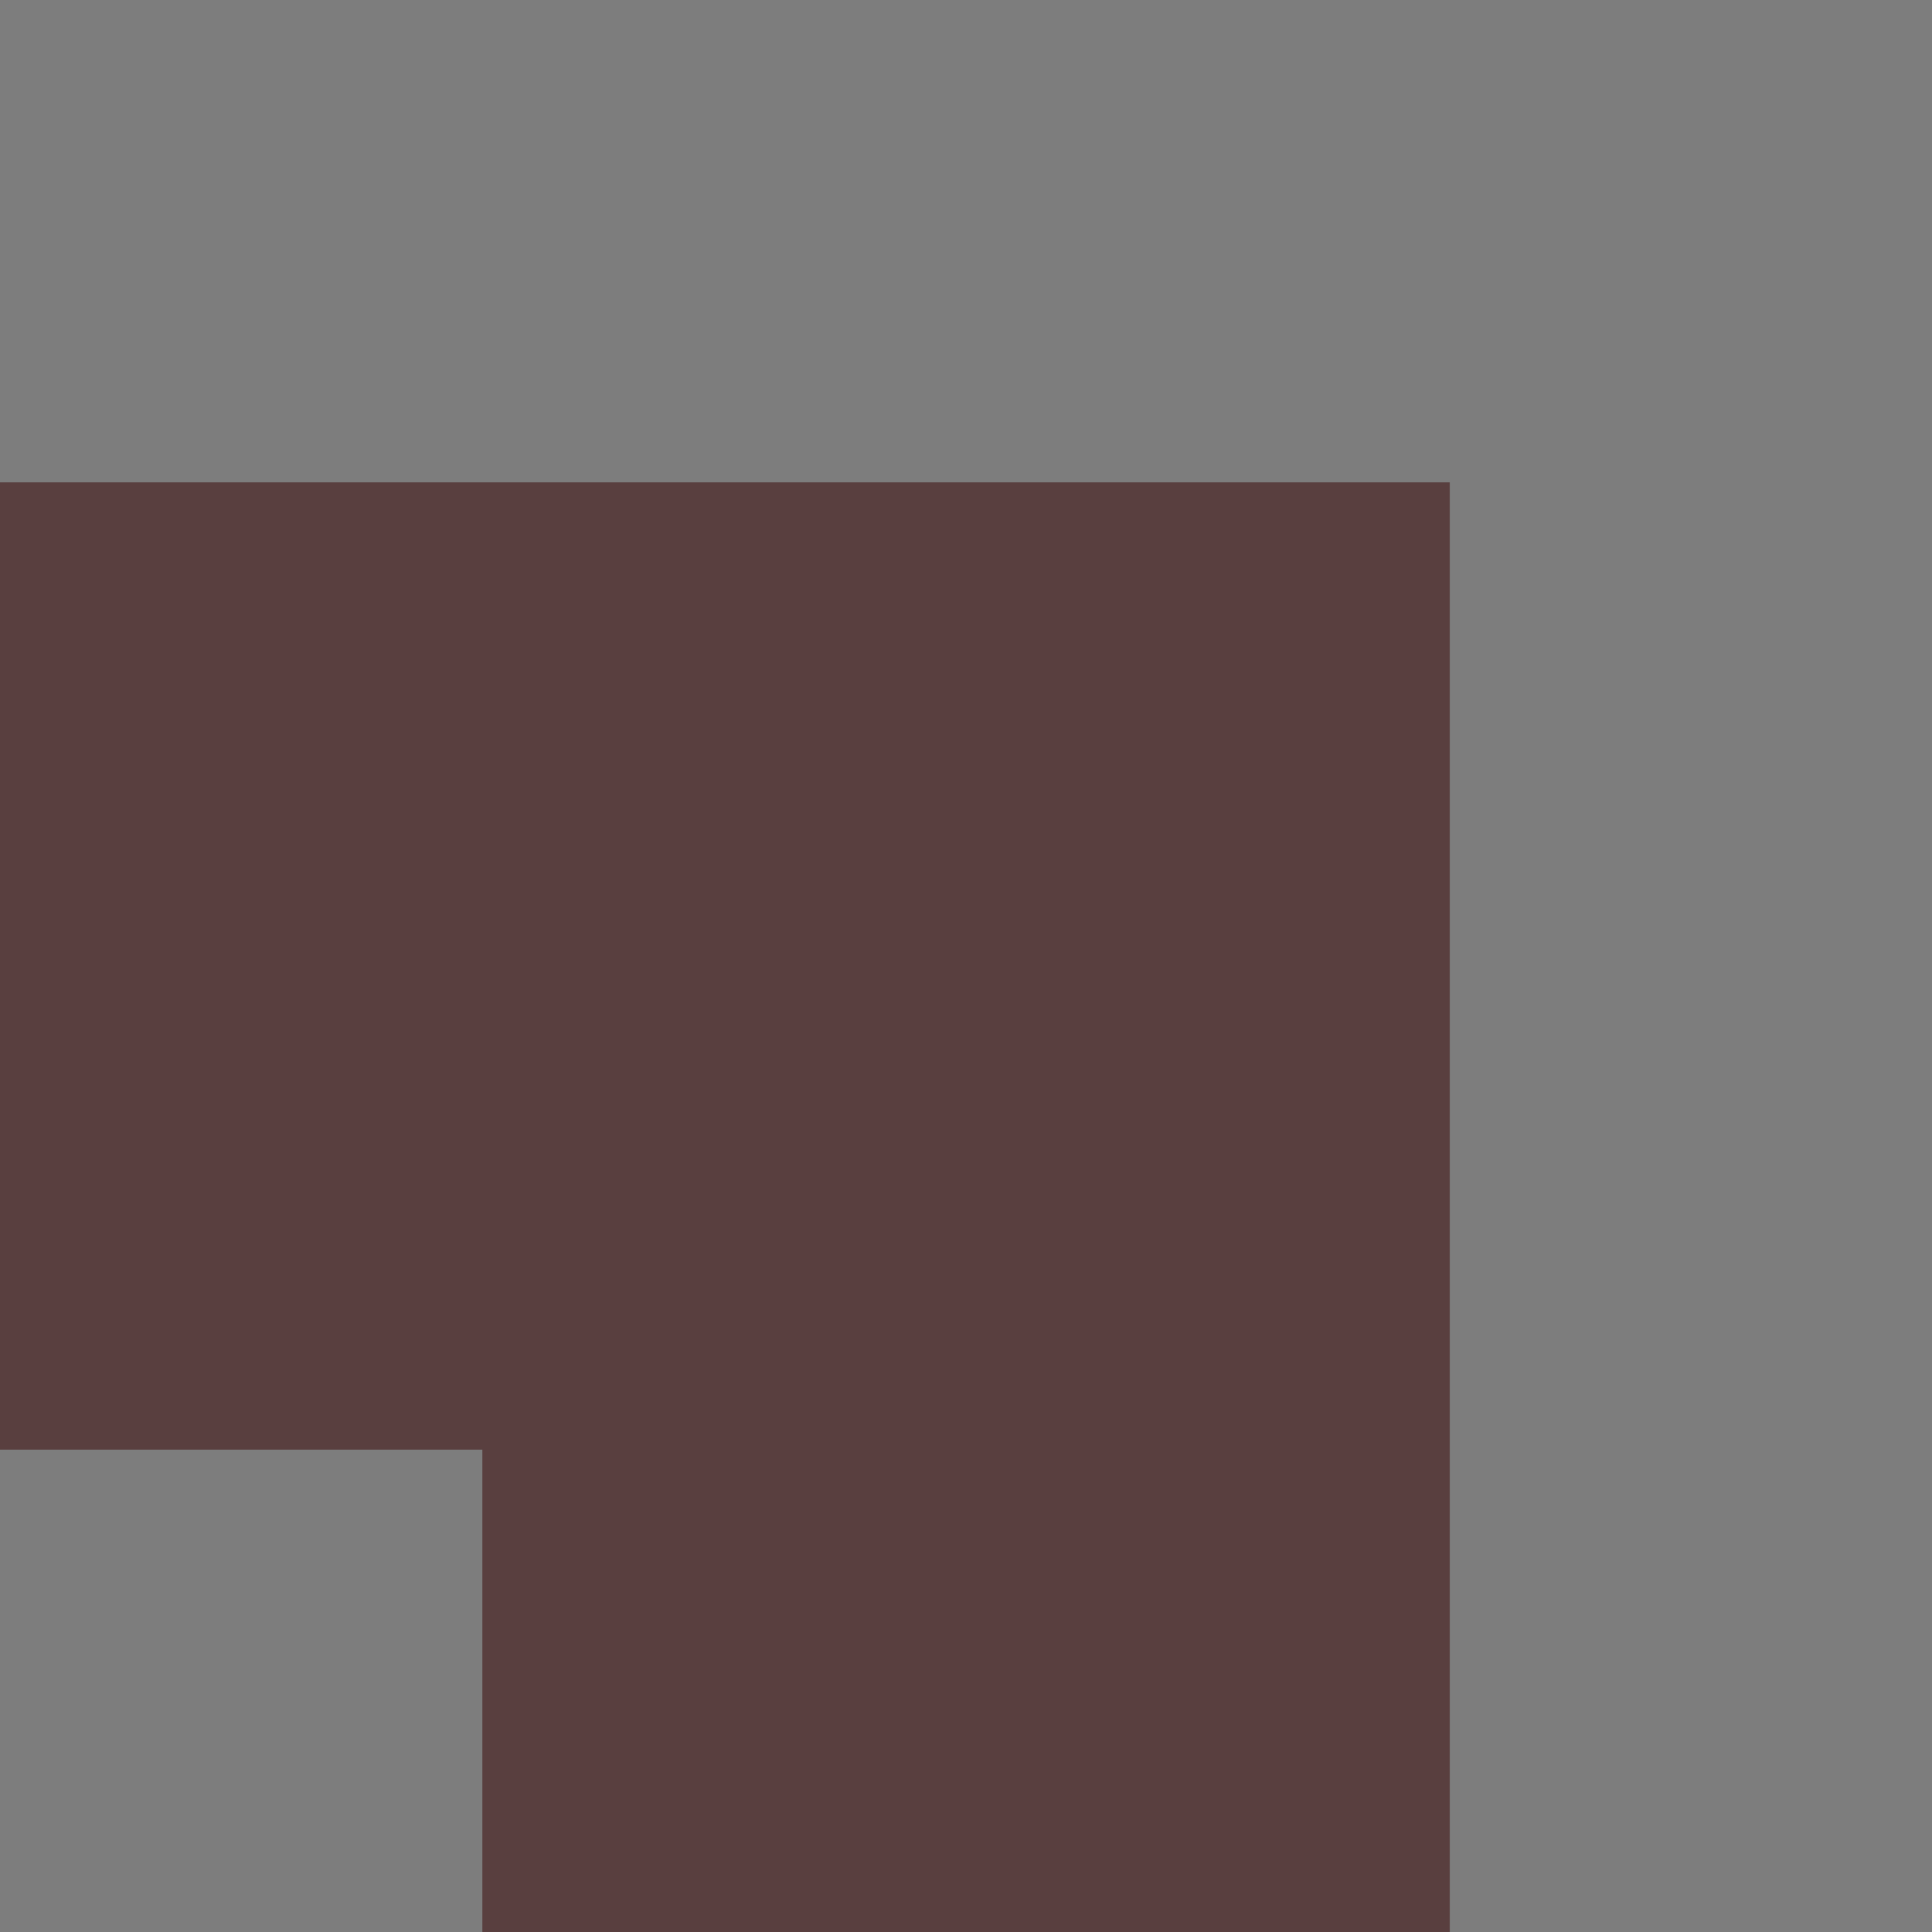
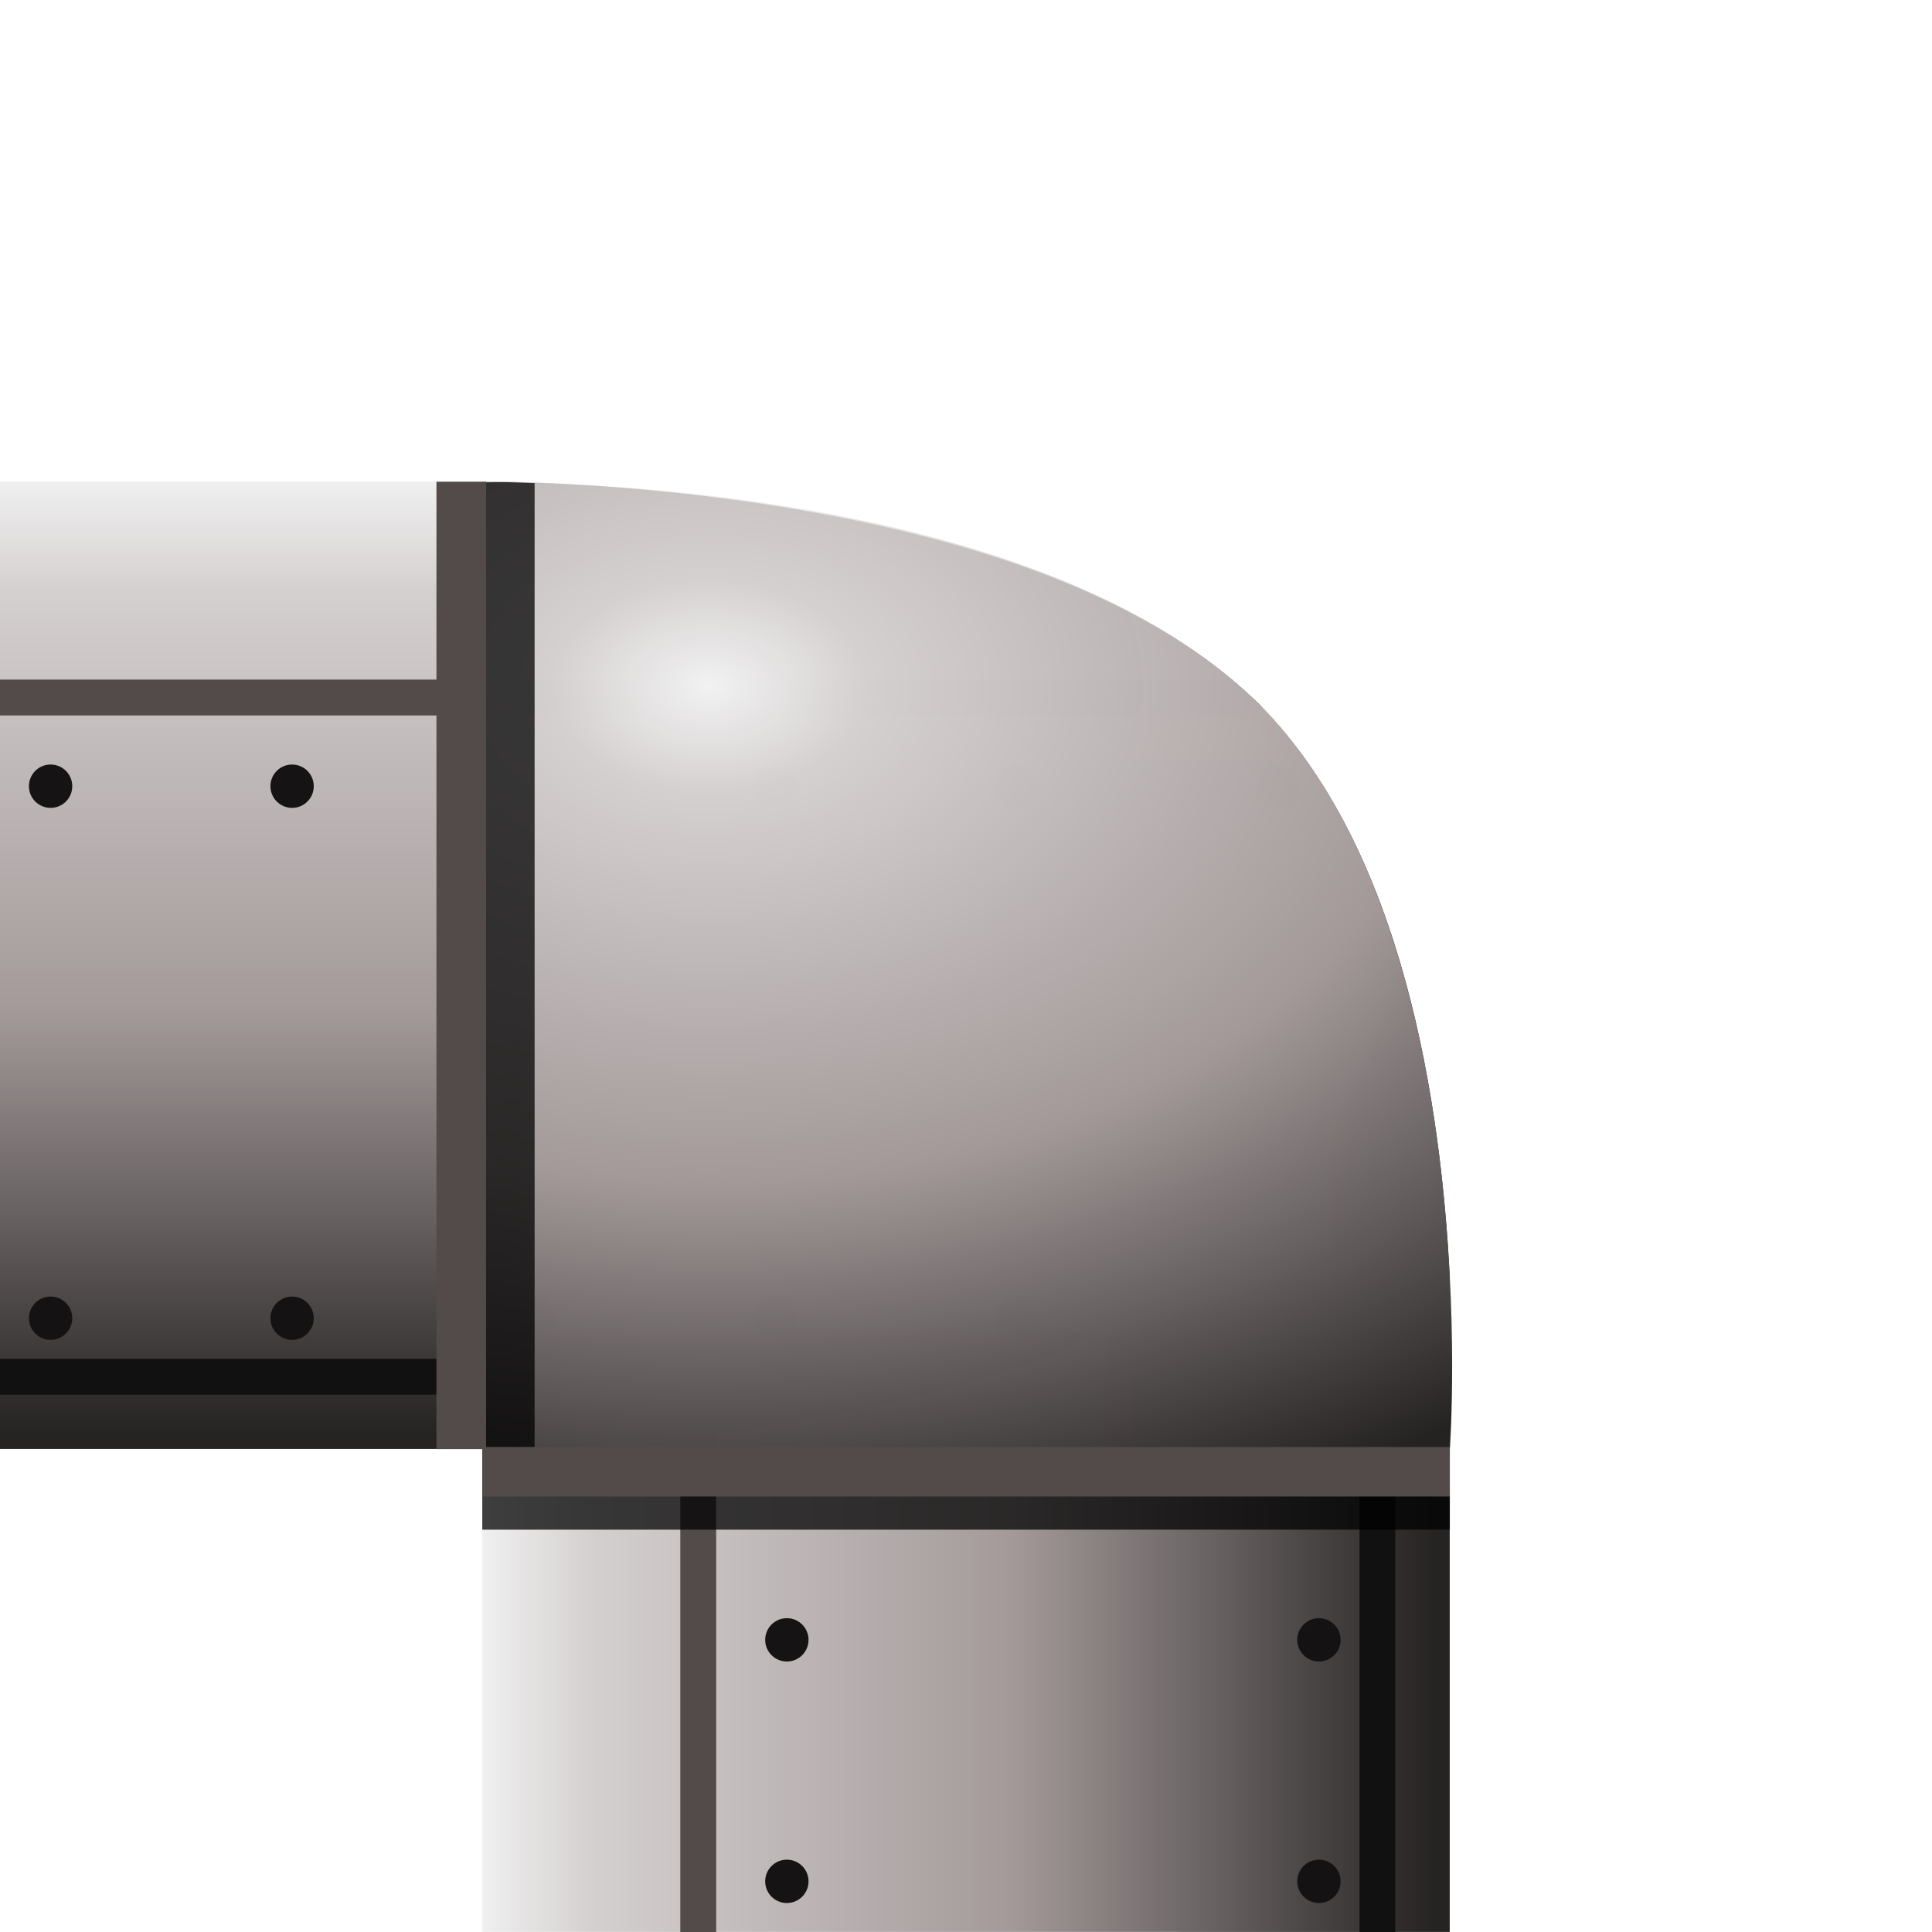
- <svg xmlns="http://www.w3.org/2000/svg" width="32" height="32" viewBox="0 0 32 32" version="1.1" id="svg8">
-   <defs id="defs2" />
+ <svg xmlns="http://www.w3.org/2000/svg" xmlns:xlink="http://www.w3.org/1999/xlink" width="32" height="32" viewBox="0 0 32 32" version="1.1" id="svg8">
+   <defs id="defs2">
+     <linearGradient xlink:href="#linearGradient4751" id="linearGradient4753" x1="22.207" y1="1098.375" x2="22.207" y2="1114.268" gradientUnits="userSpaceOnUse" gradientTransform="matrix(0,1.494713,1,0,-1090.498,1074.63)" />
+     <linearGradient id="linearGradient4751">
+       <stop style="stop-color:#f2f2f2;stop-opacity:1" offset="0" id="stop4747" />
+       <stop id="stop4757" offset="0.119" style="stop-color:#d5d0d0;stop-opacity:0.996" />
+       <stop id="stop4755" offset="0.557" style="stop-color:#a39999;stop-opacity:0.992" />
+       <stop style="stop-color:#252222;stop-opacity:0.996" offset="1" id="stop4749" />
+     </linearGradient>
+     <linearGradient xlink:href="#linearGradient4751" id="linearGradient4753-2" x1="22.207" y1="1098.375" x2="22.207" y2="1114.268" gradientUnits="userSpaceOnUse" gradientTransform="matrix(-1.494713,0,0,1,47.86876,-0.0097)" />
+     <radialGradient xlink:href="#linearGradient4751" id="radialGradient945" cx="14.849" cy="16.066" fx="14.849" fy="16.066" r="8.013" gradientTransform="matrix(-2.749643,0,0,-1.843296,52.57887,1131.475)" gradientUnits="userSpaceOnUse" />
+   </defs>
  <g id="layer1" transform="translate(0,-1090.5)">
-     <rect style="opacity:1;fill:#252525;fill-opacity:0.595;fill-rule:nonzero;stroke:none;stroke-width:1;stroke-linecap:butt;stroke-linejoin:miter;stroke-miterlimit:4;stroke-dasharray:none;stroke-dashoffset:0.5;stroke-opacity:1" id="rect4751" width="32" height="32" x="0" y="1090.5" />
-     <path style="opacity:1;fill:#593f3f;fill-opacity:1;fill-rule:nonzero;stroke:none;stroke-width:1;stroke-linecap:butt;stroke-linejoin:miter;stroke-miterlimit:4;stroke-dasharray:none;stroke-dashoffset:0.5;stroke-opacity:1" d="M 7.988,7.988 H -0.025 V 24.012 H 7.988 v 8.039 H 24.014 V 24.012 7.988 Z" transform="translate(0,1090.5)" id="rect4750" />
+     <path style="opacity:1;fill:url(#linearGradient4753);fill-opacity:1;fill-rule:nonzero;stroke:none;stroke-width:1;stroke-linecap:butt;stroke-linejoin:miter;stroke-miterlimit:4;stroke-dasharray:none;stroke-dashoffset:0.5;stroke-opacity:1" d="m 7.988,1122.498 v -8.053 -2.734 c 0.131,-2.812 0.739,-7.125 3.156,-9.543 1.224,-1.224 3.006,-2.039 4.855,-2.586 1.85,0.547 3.633,1.362 4.857,2.586 2.399,2.399 3.019,6.684 3.156,9.506 v 2.014 0.727 8.084 z" id="rect4750" />
+     <path style="opacity:1;fill:#131111;fill-opacity:0.996;fill-rule:nonzero;stroke:none;stroke-width:0.757;stroke-linecap:butt;stroke-linejoin:bevel;stroke-miterlimit:4;stroke-dasharray:none;stroke-dashoffset:0.5;stroke-opacity:1" d="m 22.518,1122.5 v -15.334 h 0.594 v 15.334 z" id="path8540" />
+     <path style="opacity:1;fill:#534a4a;fill-opacity:0.996;fill-rule:nonzero;stroke:none;stroke-width:0.836;stroke-linecap:butt;stroke-linejoin:bevel;stroke-miterlimit:4;stroke-dasharray:none;stroke-dashoffset:0.5;stroke-opacity:1" d="M 11.268,1122.5 V 1103.79 h 0.594 v 18.71 z" id="rect4812" />
+     <circle style="opacity:1;fill:#151313;fill-opacity:0.996;fill-rule:nonzero;stroke:none;stroke-width:0.8;stroke-linecap:butt;stroke-linejoin:bevel;stroke-miterlimit:4;stroke-dasharray:none;stroke-dashoffset:0.5;stroke-opacity:1" id="path4817" cx="-1107.315" cy="-18.969" r="0.359" transform="matrix(0,-1,-1,0,0,0)" />
+     <circle r="0.359" cy="13.033" cx="1121.661" id="circle4819" style="opacity:1;fill:#151313;fill-opacity:0.996;fill-rule:nonzero;stroke:none;stroke-width:0.8;stroke-linecap:butt;stroke-linejoin:bevel;stroke-miterlimit:4;stroke-dasharray:none;stroke-dashoffset:0.5;stroke-opacity:1" transform="matrix(0,1,1,0,0,0)" />
+     <circle style="opacity:1;fill:#151313;fill-opacity:0.996;fill-rule:nonzero;stroke:none;stroke-width:0.8;stroke-linecap:butt;stroke-linejoin:bevel;stroke-miterlimit:4;stroke-dasharray:none;stroke-dashoffset:0.5;stroke-opacity:1" id="circle4821" cx="1117.661" cy="13.033" r="0.359" transform="matrix(0,1,1,0,0,0)" />
+     <circle style="opacity:1;fill:#151313;fill-opacity:0.996;fill-rule:nonzero;stroke:none;stroke-width:0.8;stroke-linecap:butt;stroke-linejoin:bevel;stroke-miterlimit:4;stroke-dasharray:none;stroke-dashoffset:0.5;stroke-opacity:1" id="circle4825" cx="-1103.315" cy="-18.969" r="0.359" transform="matrix(0,-1,-1,0,0,0)" />
+     <circle r="0.359" cy="-10.156" cx="-1107.315" id="circle8530" style="opacity:1;fill:#151313;fill-opacity:0.996;fill-rule:nonzero;stroke:none;stroke-width:0.8;stroke-linecap:butt;stroke-linejoin:bevel;stroke-miterlimit:4;stroke-dasharray:none;stroke-dashoffset:0.5;stroke-opacity:1" transform="matrix(0,-1,-1,0,0,0)" />
+     <circle style="opacity:1;fill:#151313;fill-opacity:0.996;fill-rule:nonzero;stroke:none;stroke-width:0.8;stroke-linecap:butt;stroke-linejoin:bevel;stroke-miterlimit:4;stroke-dasharray:none;stroke-dashoffset:0.5;stroke-opacity:1" id="circle8532" cx="1121.661" cy="21.846" r="0.359" transform="matrix(0,1,1,0,0,0)" />
+     <circle r="0.359" cy="21.846" cx="1117.661" id="circle8534" style="opacity:1;fill:#151313;fill-opacity:0.996;fill-rule:nonzero;stroke:none;stroke-width:0.8;stroke-linecap:butt;stroke-linejoin:bevel;stroke-miterlimit:4;stroke-dasharray:none;stroke-dashoffset:0.5;stroke-opacity:1" transform="matrix(0,1,1,0,0,0)" />
+     <circle r="0.359" cy="-18.969" cx="-1111.628" id="circle849" style="opacity:1;fill:#151313;fill-opacity:0.996;fill-rule:nonzero;stroke:none;stroke-width:0.8;stroke-linecap:butt;stroke-linejoin:bevel;stroke-miterlimit:4;stroke-dasharray:none;stroke-dashoffset:0.5;stroke-opacity:1" transform="matrix(0,-1,-1,0,0,0)" />
+     <circle style="opacity:1;fill:#151313;fill-opacity:0.996;fill-rule:nonzero;stroke:none;stroke-width:0.8;stroke-linecap:butt;stroke-linejoin:bevel;stroke-miterlimit:4;stroke-dasharray:none;stroke-dashoffset:0.5;stroke-opacity:1" id="circle857" cx="-1111.628" cy="-10.156" r="0.359" transform="matrix(0,-1,-1,0,0,0)" />
+     <path style="opacity:1;fill:url(#linearGradient4753-2);fill-opacity:1;fill-rule:nonzero;stroke:none;stroke-width:1;stroke-linecap:butt;stroke-linejoin:miter;stroke-miterlimit:4;stroke-dasharray:none;stroke-dashoffset:0.5;stroke-opacity:1" d="m 8.531,1098.475 v 0.018 c 1.404,0.016 8.895,0.245 12.326,3.676 1.127,1.127 1.857,2.681 2.334,4.305 -0.472,1.632 -1.196,3.198 -2.334,4.336 -3.704,3.704 -12.412,3.691 -12.754,3.689 H 0 v -16.023 h 8.104 z" id="rect4750-6" />
+     <path style="opacity:1;fill:#131111;fill-opacity:0.996;fill-rule:nonzero;stroke:none;stroke-width:0.732;stroke-linecap:butt;stroke-linejoin:bevel;stroke-miterlimit:4;stroke-dasharray:none;stroke-dashoffset:0.5;stroke-opacity:1" d="m 13.994,1113.006 v 0.594 H 0 v -0.594 z" id="path8540-6" />
+     <path style="opacity:1;fill:#534a4a;fill-opacity:0.996;fill-rule:nonzero;stroke:none;stroke-width:0.957;stroke-linecap:butt;stroke-linejoin:bevel;stroke-miterlimit:4;stroke-dasharray:none;stroke-dashoffset:0.5;stroke-opacity:1" d="m 20.391,1101.756 c 0.159,0.134 0.321,0.267 0.467,0.412 0.056,0.056 0.102,0.123 0.156,0.182 H 0 v -0.594 z" id="rect4812-0" />
+     <circle style="opacity:1;fill:#151313;fill-opacity:0.996;fill-rule:nonzero;stroke:none;stroke-width:0.8;stroke-linecap:butt;stroke-linejoin:bevel;stroke-miterlimit:4;stroke-dasharray:none;stroke-dashoffset:0.5;stroke-opacity:1" id="path4817-3" cx="-16.838" cy="1103.522" r="0.359" transform="scale(-1,1)" />
+     <circle r="0.359" cy="1103.522" cx="-0.838" id="circle4819-9" style="opacity:1;fill:#151313;fill-opacity:0.996;fill-rule:nonzero;stroke:none;stroke-width:0.8;stroke-linecap:butt;stroke-linejoin:bevel;stroke-miterlimit:4;stroke-dasharray:none;stroke-dashoffset:0.5;stroke-opacity:1" transform="scale(-1,1)" />
+     <circle style="opacity:1;fill:#151313;fill-opacity:0.996;fill-rule:nonzero;stroke:none;stroke-width:0.8;stroke-linecap:butt;stroke-linejoin:bevel;stroke-miterlimit:4;stroke-dasharray:none;stroke-dashoffset:0.5;stroke-opacity:1" id="circle4821-9" cx="-4.838" cy="1103.522" r="0.359" transform="scale(-1,1)" />
+     <circle style="opacity:1;fill:#151313;fill-opacity:0.996;fill-rule:nonzero;stroke:none;stroke-width:0.8;stroke-linecap:butt;stroke-linejoin:bevel;stroke-miterlimit:4;stroke-dasharray:none;stroke-dashoffset:0.5;stroke-opacity:1" id="circle4825-5" cx="-12.838" cy="1103.522" r="0.359" transform="scale(-1,1)" />
+     <circle r="0.359" cy="1112.334" cx="-16.838" id="circle8530-4" style="opacity:1;fill:#151313;fill-opacity:0.996;fill-rule:nonzero;stroke:none;stroke-width:0.8;stroke-linecap:butt;stroke-linejoin:bevel;stroke-miterlimit:4;stroke-dasharray:none;stroke-dashoffset:0.5;stroke-opacity:1" transform="scale(-1,1)" />
+     <circle style="opacity:1;fill:#151313;fill-opacity:0.996;fill-rule:nonzero;stroke:none;stroke-width:0.8;stroke-linecap:butt;stroke-linejoin:bevel;stroke-miterlimit:4;stroke-dasharray:none;stroke-dashoffset:0.5;stroke-opacity:1" id="circle8532-2" cx="-0.838" cy="1112.334" r="0.359" transform="scale(-1,1)" />
+     <circle r="0.359" cy="1112.334" cx="-4.838" id="circle8534-9" style="opacity:1;fill:#151313;fill-opacity:0.996;fill-rule:nonzero;stroke:none;stroke-width:0.8;stroke-linecap:butt;stroke-linejoin:bevel;stroke-miterlimit:4;stroke-dasharray:none;stroke-dashoffset:0.5;stroke-opacity:1" transform="scale(-1,1)" />
+     <circle style="opacity:1;fill:#151313;fill-opacity:0.996;fill-rule:nonzero;stroke:none;stroke-width:0.8;stroke-linecap:butt;stroke-linejoin:bevel;stroke-miterlimit:4;stroke-dasharray:none;stroke-dashoffset:0.5;stroke-opacity:1" id="circle8536-0" cx="-8.838" cy="1112.334" r="0.359" transform="scale(-1,1)" />
+     <circle r="0.359" cy="1112.334" cx="-12.838" id="circle8538-2" style="opacity:1;fill:#151313;fill-opacity:0.996;fill-rule:nonzero;stroke:none;stroke-width:0.8;stroke-linecap:butt;stroke-linejoin:bevel;stroke-miterlimit:4;stroke-dasharray:none;stroke-dashoffset:0.5;stroke-opacity:1" transform="scale(-1,1)" />
+     <circle r="0.359" cy="1103.522" cx="-21.15" id="circle849-4" style="opacity:1;fill:#151313;fill-opacity:0.996;fill-rule:nonzero;stroke:none;stroke-width:0.8;stroke-linecap:butt;stroke-linejoin:bevel;stroke-miterlimit:4;stroke-dasharray:none;stroke-dashoffset:0.5;stroke-opacity:1" transform="scale(-1,1)" />
+     <path style="opacity:1;fill:#000000;fill-opacity:0.742;fill-rule:nonzero;stroke:none;stroke-width:1.118;stroke-linecap:butt;stroke-linejoin:miter;stroke-miterlimit:4;stroke-dasharray:none;stroke-dashoffset:0.5;stroke-opacity:1" d="m 22.178,1104.844 c 0.081,0.147 0.16,0.297 0.234,0.449 -0.074,-0.152 -0.153,-0.302 -0.234,-0.449 z m 0.498,1.041 c 0.078,0.185 0.161,0.365 0.23,0.555 -0.07,-0.189 -0.152,-0.369 -0.23,-0.555 z m -14.055,1.285 v 8.1 h 15.393 v 0.566 H 7.988 v -0.422 -0.969 -2.734 c 0.061,-1.304 0.234,-2.93 0.633,-4.541 z m 14.621,0.303 c 0.062,0.217 0.113,0.436 0.166,0.654 -0.053,-0.219 -0.104,-0.437 -0.166,-0.654 z m 0.281,1.139 c 0.05,0.23 0.092,0.46 0.133,0.688 -0.041,-0.229 -0.083,-0.456 -0.133,-0.688 z m 0.219,1.191 c 0.029,0.187 0.058,0.375 0.082,0.559 -0.024,-0.184 -0.053,-0.371 -0.082,-0.559 z m 0.125,0.938 c 0.054,0.467 0.092,0.909 0.119,1.332 -0.026,-0.421 -0.066,-0.866 -0.119,-1.332 z" id="path980" />
+     <path style="opacity:1;fill:url(#radialGradient945);fill-opacity:1;fill-rule:nonzero;stroke:none;stroke-width:1;stroke-linecap:butt;stroke-linejoin:miter;stroke-miterlimit:4;stroke-dasharray:none;stroke-dashoffset:0.5;stroke-opacity:1" d="m 24.014,1114.498 c 0,0 0.62,-8.553 -3.157,-12.33 -3.777,-3.777 -12.869,-3.693 -12.869,-3.693 v 16.023 z" id="rect938" />
+     <path style="opacity:1;fill:#000000;fill-opacity:0.742;fill-rule:nonzero;stroke:none;stroke-width:1.118;stroke-linecap:butt;stroke-linejoin:miter;stroke-miterlimit:4;stroke-dasharray:none;stroke-dashoffset:0.5;stroke-opacity:1" d="M 8.223 7.986 L 8.035 7.99 L 8.033 8.373 L 8.033 23.973 L 8.855 23.973 L 8.855 8.002 C 8.668 7.997 8.476 7.987 8.385 7.986 C 8.38 7.986 8.364 7.986 8.359 7.986 L 8.223 7.986 z M 23.141 17.344 C 23.071 17.533 22.988 17.715 22.91 17.9 C 22.988 17.715 23.071 17.533 23.141 17.344 z M 22.646 18.492 C 22.572 18.644 22.493 18.792 22.412 18.939 C 22.493 18.793 22.572 18.644 22.646 18.492 z M 22.605 19.604 C 22.541 19.7 22.482 19.8 22.414 19.893 C 22.482 19.801 22.541 19.699 22.605 19.604 z " transform="translate(0,1090.5)" id="path922" />
+     <path style="opacity:1;fill:#534a4a;fill-opacity:1;fill-rule:nonzero;stroke:none;stroke-width:1.102;stroke-linecap:butt;stroke-linejoin:miter;stroke-miterlimit:4;stroke-dasharray:none;stroke-dashoffset:0.5;stroke-opacity:1" d="m 8.051,1098.479 v 16.023 H 7.229 v -16.023 z m 0,16.023 c 0,0 0.108,0 0.115,0 v 0 z m 15.131,-7.766 c -0.025,0.081 -0.052,0.161 -0.078,0.242 0.027,-0.081 0.053,-0.161 0.078,-0.242 z m -0.348,0.981 c -0.049,0.124 -0.096,0.247 -0.148,0.369 0.052,-0.121 0.1,-0.245 0.148,-0.369 z m -0.451,1.002 c -0.061,0.12 -0.118,0.242 -0.184,0.359 0.065,-0.117 0.123,-0.239 0.184,-0.359 z m -0.582,0.992 c -0.065,0.096 -0.123,0.197 -0.191,0.289 0.068,-0.092 0.127,-0.193 0.191,-0.289 z m -0.881,1.098 c -0.236,0.236 -0.494,0.457 -0.768,0.664 0.274,-0.207 0.532,-0.428 0.768,-0.664 z m -0.768,0.664 c -0.272,0.206 -0.563,0.397 -0.865,0.576 0.303,-0.179 0.593,-0.37 0.865,-0.576 z m -0.938,0.617 c -0.285,0.166 -0.58,0.319 -0.885,0.463 0.305,-0.143 0.6,-0.298 0.885,-0.463 z m -0.885,0.463 c -0.99,0.466 -2.067,0.815 -3.143,1.084 1.076,-0.269 2.156,-0.621 3.143,-1.084 z m -3.143,1.084 c -0.721,0.18 -1.432,0.323 -2.119,0.435 0.686,-0.113 1.402,-0.256 2.119,-0.435 z m -2.119,0.435 c -0.69,0.113 -1.334,0.196 -1.932,0.256 0.597,-0.061 1.249,-0.144 1.932,-0.256 z m -2.023,0.264 c -0.577,0.056 -1.011,0.091 -1.441,0.113 0.419,-0.024 0.906,-0.06 1.441,-0.113 z" id="path957" />
+     <path style="opacity:1;fill:#534a4a;fill-opacity:1;fill-rule:nonzero;stroke:none;stroke-width:1.102;stroke-linecap:butt;stroke-linejoin:miter;stroke-miterlimit:4;stroke-dasharray:none;stroke-dashoffset:0.5;stroke-opacity:1" d="m 24.014,1115.287 v -0.82 H 7.988 v 0.82 z m -0.027,-4.016 c -0.025,-0.421 -0.064,-0.866 -0.115,-1.332 0.052,0.467 0.089,0.909 0.115,1.332 z m -0.158,-1.713 c -0.023,-0.184 -0.05,-0.369 -0.078,-0.557 0.028,0.187 0.055,0.373 0.078,0.557 z m -0.162,-1.062 c -0.04,-0.229 -0.081,-0.456 -0.129,-0.688 0.048,0.23 0.089,0.46 0.129,0.688 z m -0.242,-1.172 c -0.052,-0.219 -0.1,-0.437 -0.16,-0.654 0.06,0.217 0.108,0.436 0.16,0.654 z m -0.488,-1.686 c -0.068,-0.189 -0.147,-0.371 -0.223,-0.557 0.076,0.185 0.155,0.367 0.223,0.557 z m -0.48,-1.148 c -0.072,-0.152 -0.148,-0.3 -0.227,-0.447 0.079,0.147 0.155,0.296 0.227,0.447 z m -0.627,-1.117 c -0.089,-0.136 -0.172,-0.276 -0.268,-0.406 0.096,0.13 0.179,0.27 0.268,0.406 z m -0.375,-0.547 c -0.187,-0.242 -0.381,-0.475 -0.596,-0.689 0.214,0.214 0.409,0.448 0.596,0.689 z" id="path966" />
  </g>
</svg>
